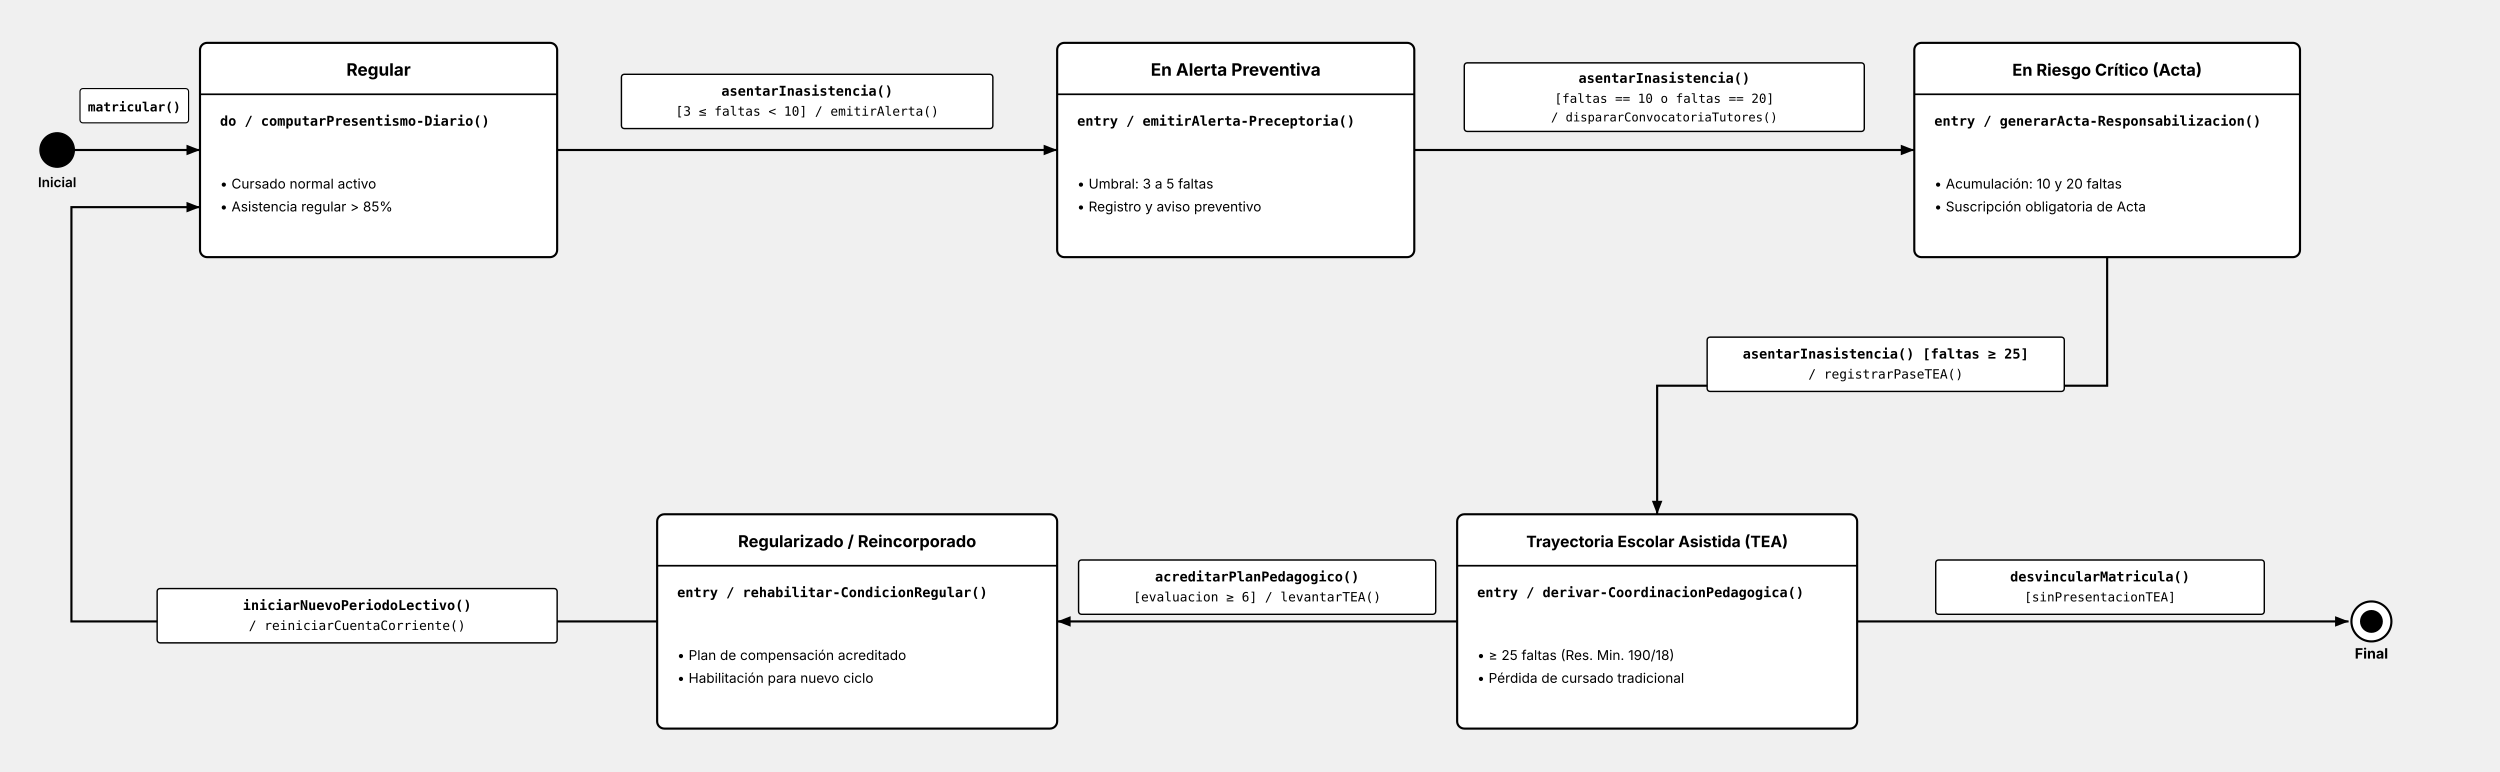
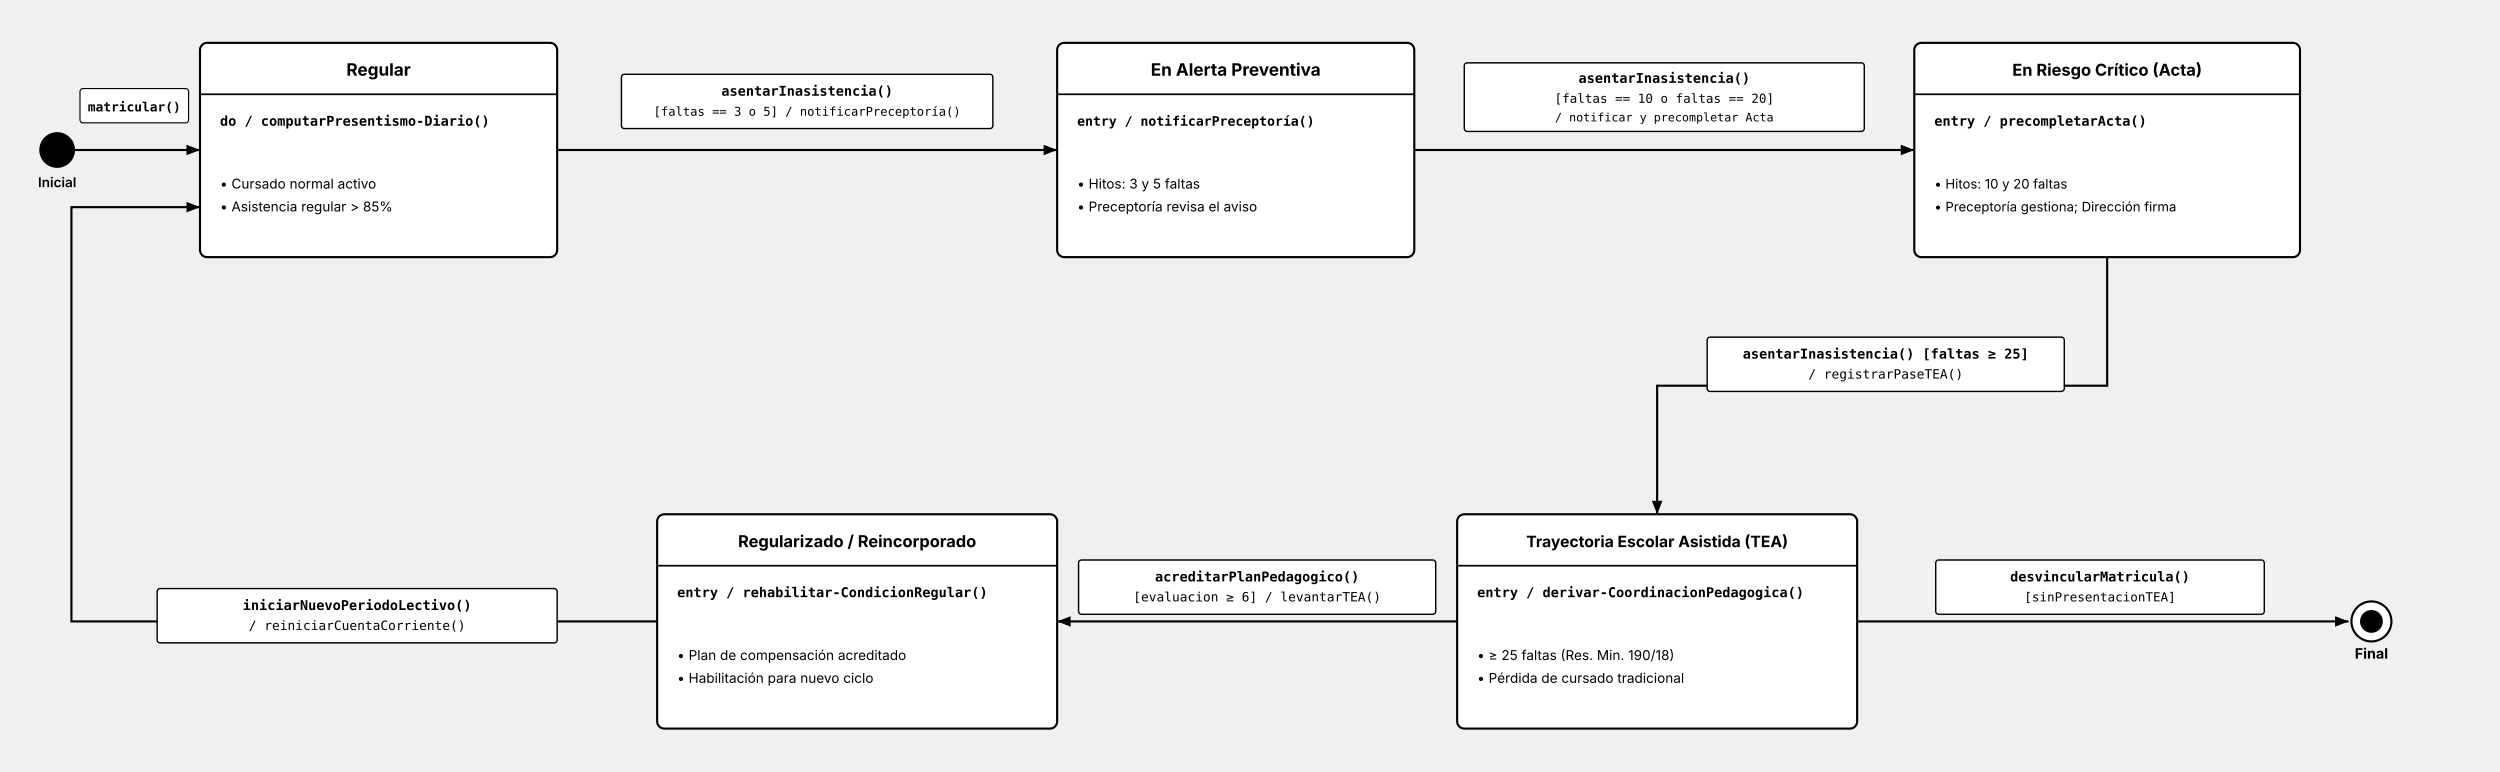
<svg xmlns="http://www.w3.org/2000/svg" width="1750" height="540" id="umlDiagramSvg" viewBox="20 90 1750 540">
  <defs>
    <marker id="umlArrow" viewBox="0 0 10 10" refX="9" refY="5" markerWidth="7" markerHeight="7" orient="auto-start-reverse">
      <path d="M 0 1.5 L 9 5 L 0 8.5 z" fill="#000000" />
    </marker>
  </defs>
  <g id="transitionsLayer">
    <g class="transition-item">
      <path id="path-init-reg" class="transition-path" d="M 72 195 L 160 195" fill="none" stroke="#000000" stroke-width="1.5" marker-end="url(#umlArrow)" />
      <rect x="76" y="152" width="76" height="24" rx="2" fill="#ffffff" stroke="#000000" stroke-width="0.8" />
      <text x="114" y="168" font-family="'Fira Code', monospace" font-size="9" font-weight="600" fill="#000000" text-anchor="middle">matricular()</text>
    </g>
    <g class="transition-item">
      <path id="path-reg-alert" class="transition-path" d="M 410 195 L 760 195" fill="none" stroke="#000000" stroke-width="1.5" marker-end="url(#umlArrow)" />
      <g transform="translate(455, 142)">
        <rect x="0" y="0" width="260" height="38" rx="2" fill="#ffffff" stroke="#000000" stroke-width="1" />
        <text x="130" y="15" font-family="'Fira Code', monospace" font-size="9.5" font-weight="600" fill="#000000" text-anchor="middle">asentarInasistencia()</text>
-         <text x="130" y="29" font-family="'Fira Code', monospace" font-size="9" fill="#000000" text-anchor="middle">[3 ≤ faltas &lt; 10] / emitirAlerta()</text>
+         <text x="130" y="29" font-family="'Fira Code', monospace" font-size="8.5" fill="#000000" text-anchor="middle">[faltas == 3 o 5] / notificarPreceptoría()</text>
      </g>
    </g>
    <g class="transition-item">
      <path id="path-alert-crit" class="transition-path" d="M 1010 195 L 1360 195" fill="none" stroke="#000000" stroke-width="1.5" marker-end="url(#umlArrow)" />
      <g transform="translate(1045, 134)">
        <rect x="0" y="0" width="280" height="48" rx="2" fill="#ffffff" stroke="#000000" stroke-width="1" />
        <text x="140" y="14" font-family="'Fira Code', monospace" font-size="9.5" font-weight="600" fill="#000000" text-anchor="middle">asentarInasistencia()</text>
        <text x="140" y="28" font-family="'Fira Code', monospace" font-size="8.8" fill="#000000" text-anchor="middle">[faltas == 10 o faltas == 20]</text>
-         <text x="140" y="41" font-family="'Fira Code', monospace" font-size="8.5" fill="#000000" text-anchor="middle">/ dispararConvocatoriaTutores()</text>
+         <text x="140" y="41" font-family="'Fira Code', monospace" font-size="8.2" fill="#000000" text-anchor="middle">/ notificar y precompletar Acta</text>
      </g>
    </g>
    <g class="transition-item">
      <path id="path-crit-tea" class="transition-path" d="M 1495 270 L 1495 360 L 1180 360 L 1180 450" fill="none" stroke="#000000" stroke-width="1.5" marker-end="url(#umlArrow)" />
      <g transform="translate(1215, 326)">
        <rect x="0" y="0" width="250" height="38" rx="2" fill="#ffffff" stroke="#000000" stroke-width="1" />
        <text x="125" y="15" font-family="'Fira Code', monospace" font-size="9.5" font-weight="600" fill="#000000" text-anchor="middle">asentarInasistencia() [faltas ≥ 25]</text>
        <text x="125" y="29" font-family="'Fira Code', monospace" font-size="9" fill="#000000" text-anchor="middle">/ registrarPaseTEA()</text>
      </g>
    </g>
    <g class="transition-item">
      <path id="path-tea-final" class="transition-path" d="M 1320 525 L 1664 525" fill="none" stroke="#000000" stroke-width="1.5" marker-end="url(#umlArrow)" />
      <g transform="translate(1375, 482)">
        <rect x="0" y="0" width="230" height="38" rx="2" fill="#ffffff" stroke="#000000" stroke-width="1" />
        <text x="115" y="15" font-family="'Fira Code', monospace" font-size="9.5" font-weight="600" fill="#000000" text-anchor="middle">desvincularMatricula()</text>
        <text x="115" y="29" font-family="'Fira Code', monospace" font-size="8.8" fill="#000000" text-anchor="middle">[sinPresentacionTEA]</text>
      </g>
    </g>
    <g class="transition-item">
      <path id="path-tea-reinc" class="transition-path" d="M 1040 525 L 760 525" fill="none" stroke="#000000" stroke-width="1.5" marker-end="url(#umlArrow)" />
      <g transform="translate(775, 482)">
        <rect x="0" y="0" width="250" height="38" rx="2" fill="#ffffff" stroke="#000000" stroke-width="1" />
        <text x="125" y="15" font-family="'Fira Code', monospace" font-size="9.5" font-weight="600" fill="#000000" text-anchor="middle">acreditarPlanPedagogico()</text>
        <text x="125" y="29" font-family="'Fira Code', monospace" font-size="9" fill="#000000" text-anchor="middle">[evaluacion ≥ 6] / levantarTEA()</text>
      </g>
    </g>
    <g class="transition-item">
      <path id="path-reinc-reg" class="transition-path" d="M 480 525 L 70 525 L 70 235 L 160 235" fill="none" stroke="#000000" stroke-width="1.5" marker-end="url(#umlArrow)" />
      <g transform="translate(130, 502)">
        <rect x="0" y="0" width="280" height="38" rx="2" fill="#ffffff" stroke="#000000" stroke-width="1" />
        <text x="140" y="15" font-family="'Fira Code', monospace" font-size="9.5" font-weight="600" fill="#000000" text-anchor="middle">iniciarNuevoPeriodoLectivo()</text>
        <text x="140" y="29" font-family="'Fira Code', monospace" font-size="9" fill="#000000" text-anchor="middle">/ reiniciarCuentaCorriente()</text>
      </g>
    </g>
  </g>
  <g id="nodesLayer">
    <g id="node-initial" class="state-card" transform="translate(60, 195)">
      <circle cx="0" cy="0" r="12" fill="#000000" stroke="#000000" stroke-width="1" />
      <text x="0" y="26" font-family="'Inter', sans-serif" font-weight="600" font-size="9.5" fill="#000000" text-anchor="middle">Inicial</text>
    </g>
    <g id="node-regular" class="state-card" transform="translate(160, 120)" data-state-id="regular">
      <rect class="state-outline" width="250" height="150" rx="5" fill="#ffffff" stroke="#000000" stroke-width="1.5" />
      <line x1="0" y1="36" x2="250" y2="36" stroke="#000000" stroke-width="1.2" />
      <text x="125" y="23" font-family="'Inter', sans-serif" font-weight="700" font-size="12" fill="#000000" text-anchor="middle">Regular</text>
      <g transform="translate(14, 58)">
        <text x="0" y="0" font-family="'Fira Code', monospace" font-size="9.5" font-weight="600" fill="#000000">do / computarPresentismo-Diario()</text>
        <text x="0" y="44" font-family="'Inter', sans-serif" font-size="9.5" fill="#000000">• Cursado normal activo</text>
        <text x="0" y="60" font-family="'Inter', sans-serif" font-size="9.5" fill="#000000">• Asistencia regular &gt; 85%</text>
      </g>
    </g>
    <g id="node-alert" class="state-card" transform="translate(760, 120)" data-state-id="alert">
      <rect class="state-outline" width="250" height="150" rx="5" fill="#ffffff" stroke="#000000" stroke-width="1.5" />
      <line x1="0" y1="36" x2="250" y2="36" stroke="#000000" stroke-width="1.2" />
      <text x="125" y="23" font-family="'Inter', sans-serif" font-weight="700" font-size="12" fill="#000000" text-anchor="middle">En Alerta Preventiva</text>
      <g transform="translate(14, 58)">
-         <text x="0" y="0" font-family="'Fira Code', monospace" font-size="9.5" font-weight="600" fill="#000000">entry / emitirAlerta-Preceptoria()</text>
-         <text x="0" y="44" font-family="'Inter', sans-serif" font-size="9.5" fill="#000000">• Umbral: 3 a 5 faltas</text>
-         <text x="0" y="60" font-family="'Inter', sans-serif" font-size="9.5" fill="#000000">• Registro y aviso preventivo</text>
+         <text x="0" y="0" font-family="'Fira Code', monospace" font-size="9.2" font-weight="600" fill="#000000">entry / notificarPreceptoría()</text>
+         <text x="0" y="44" font-family="'Inter', sans-serif" font-size="9.5" fill="#000000">• Hitos: 3 y 5 faltas</text>
+         <text x="0" y="60" font-family="'Inter', sans-serif" font-size="9.5" fill="#000000">• Preceptoría revisa el aviso</text>
      </g>
    </g>
    <g id="node-critical" class="state-card" transform="translate(1360, 120)" data-state-id="critical">
      <rect class="state-outline" width="270" height="150" rx="5" fill="#ffffff" stroke="#000000" stroke-width="1.5" />
      <line x1="0" y1="36" x2="270" y2="36" stroke="#000000" stroke-width="1.2" />
      <text x="135" y="23" font-family="'Inter', sans-serif" font-weight="700" font-size="11.5" fill="#000000" text-anchor="middle">En Riesgo Crítico (Acta)</text>
      <g transform="translate(14, 58)">
-         <text x="0" y="0" font-family="'Fira Code', monospace" font-size="9.5" font-weight="600" fill="#000000">entry / generarActa-Responsabilizacion()</text>
-         <text x="0" y="44" font-family="'Inter', sans-serif" font-size="9.5" fill="#000000">• Acumulación: 10 y 20 faltas</text>
-         <text x="0" y="60" font-family="'Inter', sans-serif" font-size="9.5" fill="#000000">• Suscripción obligatoria de Acta</text>
+         <text x="0" y="0" font-family="'Fira Code', monospace" font-size="9.5" font-weight="600" fill="#000000">entry / precompletarActa()</text>
+         <text x="0" y="44" font-family="'Inter', sans-serif" font-size="9.2" fill="#000000">• Hitos: 10 y 20 faltas</text>
+         <text x="0" y="60" font-family="'Inter', sans-serif" font-size="9.2" fill="#000000">• Preceptoría gestiona; Dirección firma</text>
      </g>
    </g>
    <g id="node-tea" class="state-card" transform="translate(1040, 450)" data-state-id="tea">
      <rect class="state-outline" width="280" height="150" rx="5" fill="#ffffff" stroke="#000000" stroke-width="1.5" />
      <line x1="0" y1="36" x2="280" y2="36" stroke="#000000" stroke-width="1.2" />
      <text x="140" y="23" font-family="'Inter', sans-serif" font-weight="700" font-size="11" fill="#000000" text-anchor="middle">Trayectoria Escolar Asistida (TEA)</text>
      <g transform="translate(14, 58)">
        <text x="0" y="0" font-family="'Fira Code', monospace" font-size="9.5" font-weight="600" fill="#000000">entry / derivar-CoordinacionPedagogica()</text>
        <text x="0" y="44" font-family="'Inter', sans-serif" font-size="9.5" fill="#000000">• ≥ 25 faltas (Res. Min. 190/18)</text>
        <text x="0" y="60" font-family="'Inter', sans-serif" font-size="9.5" fill="#000000">• Pérdida de cursado tradicional</text>
      </g>
    </g>
    <g id="node-final" class="state-card" transform="translate(1680, 525)">
      <circle cx="0" cy="0" r="14" fill="#ffffff" stroke="#000000" stroke-width="1.5" />
      <circle cx="0" cy="0" r="8" fill="#000000" />
      <text x="0" y="26" font-family="'Inter', sans-serif" font-weight="700" font-size="10" fill="#000000" text-anchor="middle">Final</text>
    </g>
    <g id="node-reinc" class="state-card" transform="translate(480, 450)" data-state-id="reinc">
      <rect class="state-outline" width="280" height="150" rx="5" fill="#ffffff" stroke="#000000" stroke-width="1.5" />
      <line x1="0" y1="36" x2="280" y2="36" stroke="#000000" stroke-width="1.2" />
      <text x="140" y="23" font-family="'Inter', sans-serif" font-weight="700" font-size="11.5" fill="#000000" text-anchor="middle">Regularizado / Reincorporado</text>
      <g transform="translate(14, 58)">
        <text x="0" y="0" font-family="'Fira Code', monospace" font-size="9.5" font-weight="600" fill="#000000">entry / rehabilitar-CondicionRegular()</text>
        <text x="0" y="44" font-family="'Inter', sans-serif" font-size="9.5" fill="#000000">• Plan de compensación acreditado</text>
        <text x="0" y="60" font-family="'Inter', sans-serif" font-size="9.5" fill="#000000">• Habilitación para nuevo ciclo</text>
      </g>
    </g>
  </g>
</svg>
